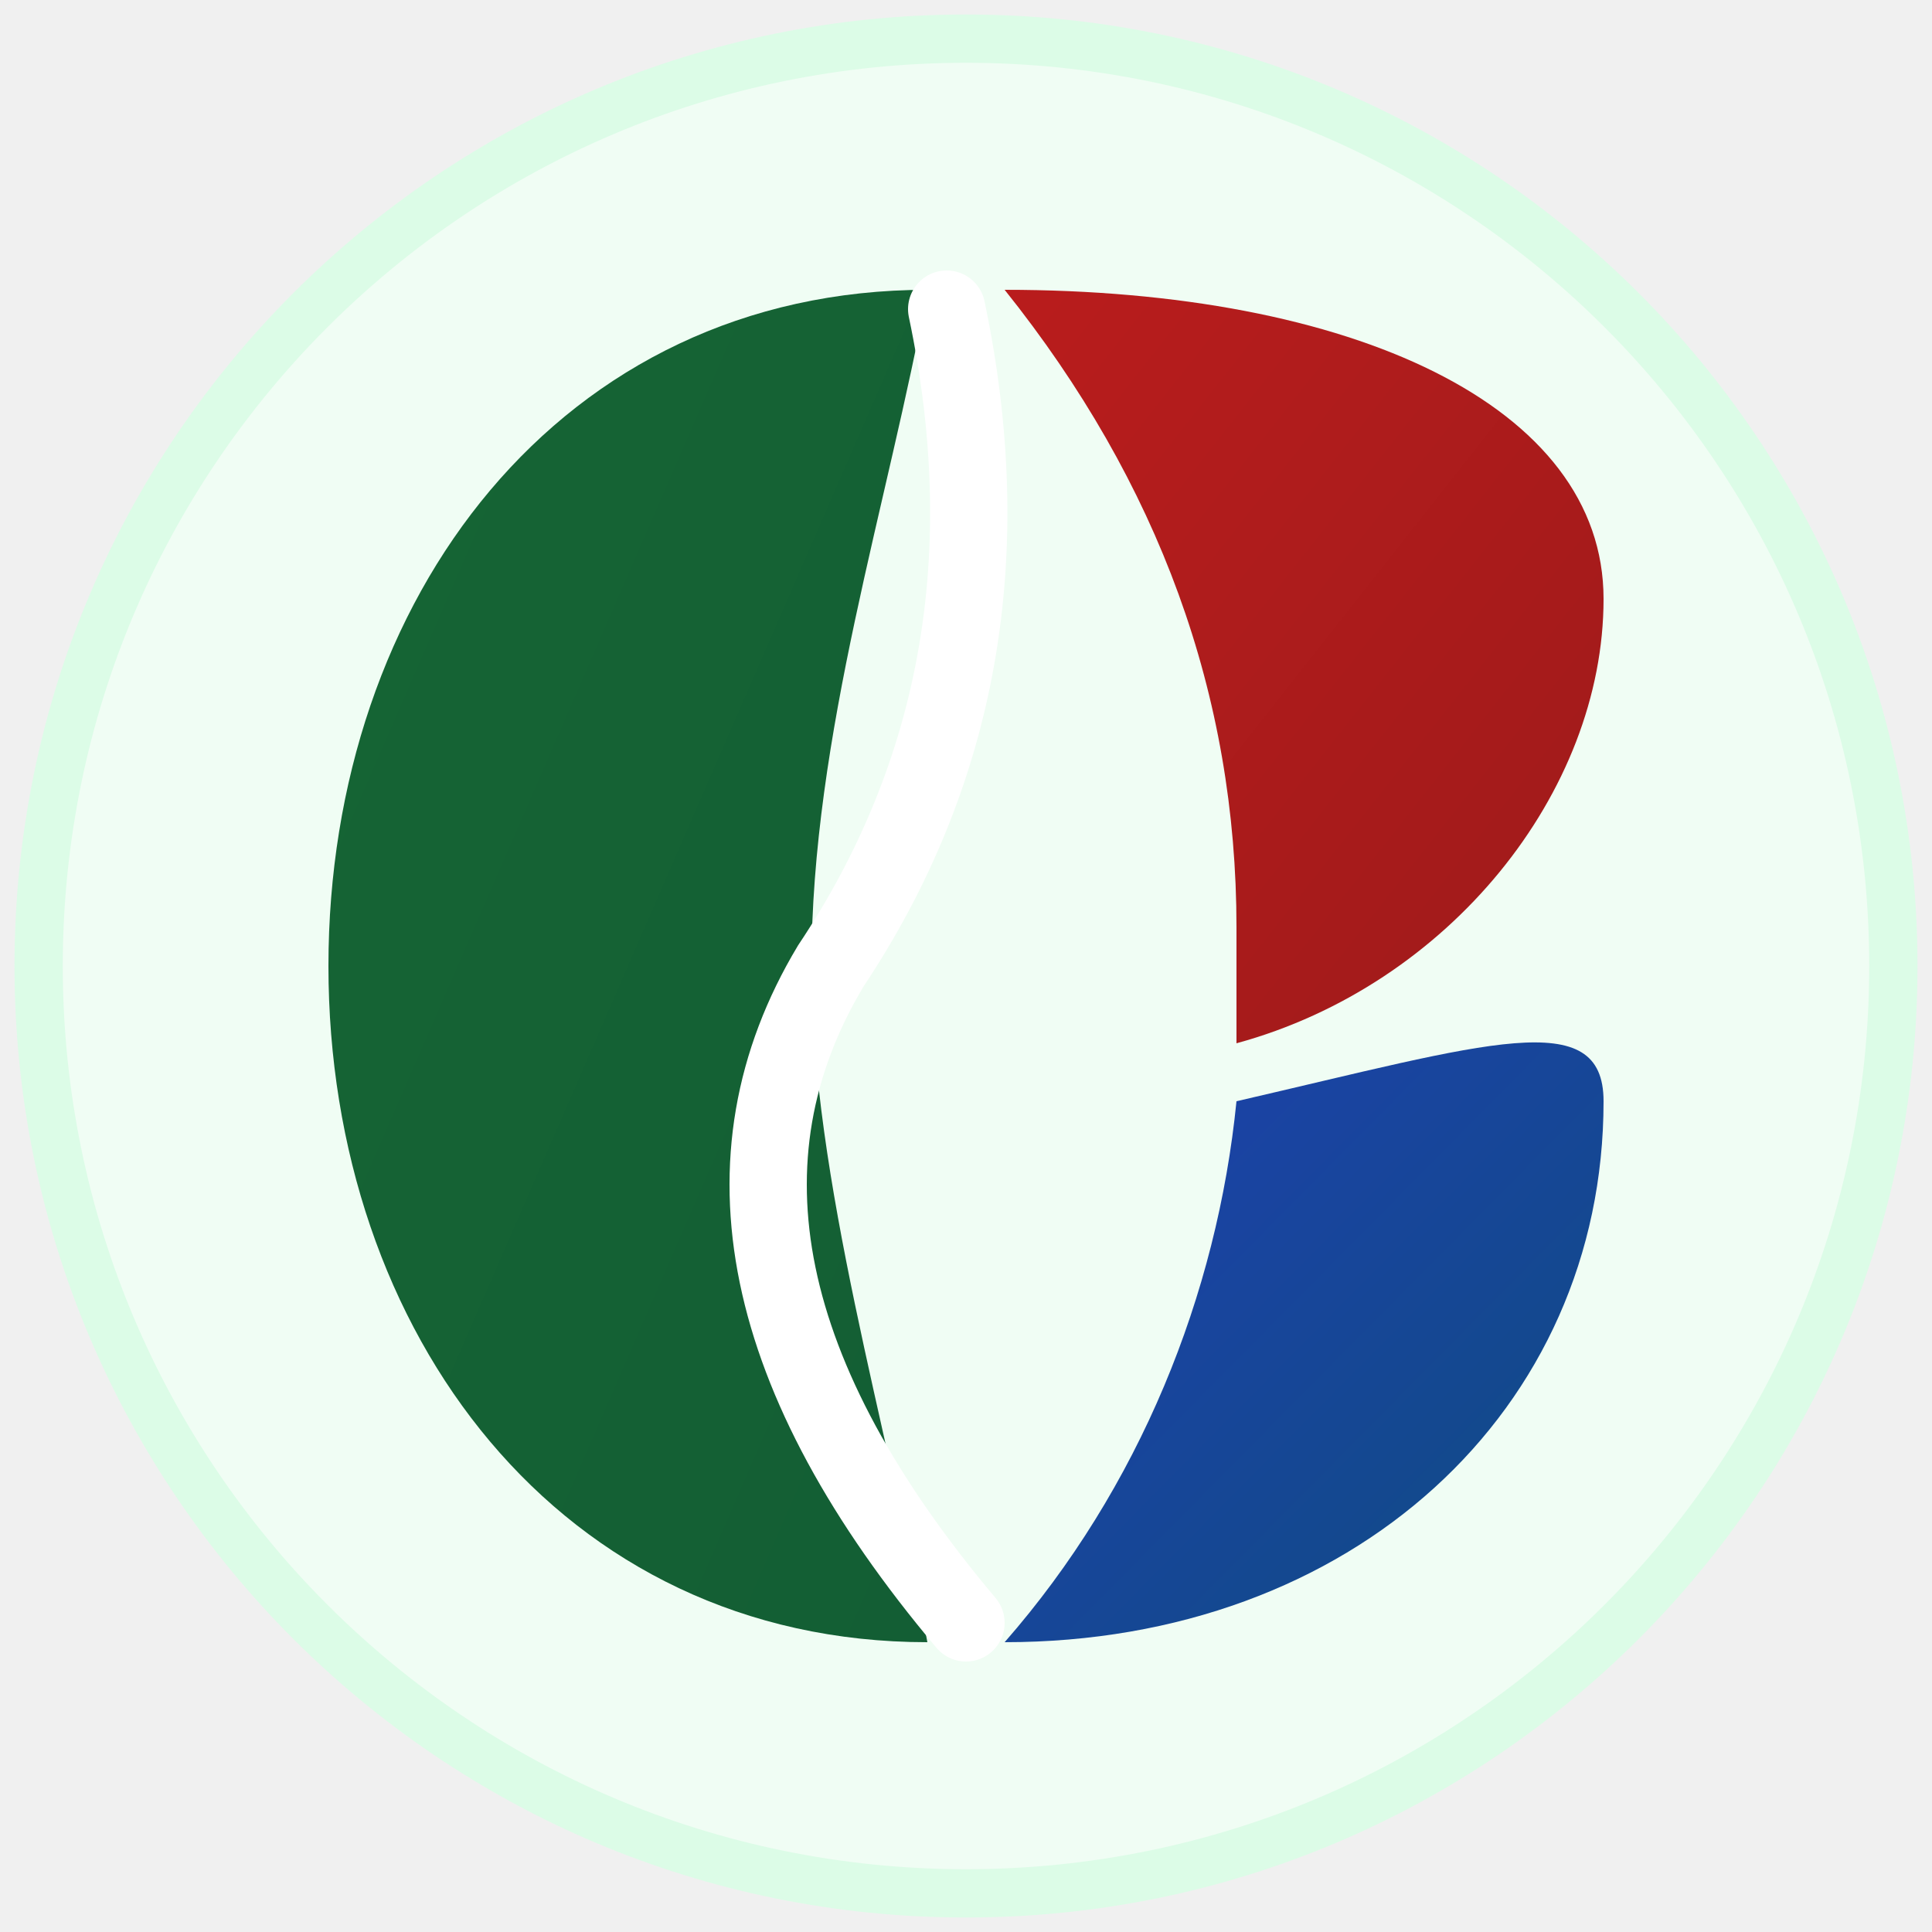
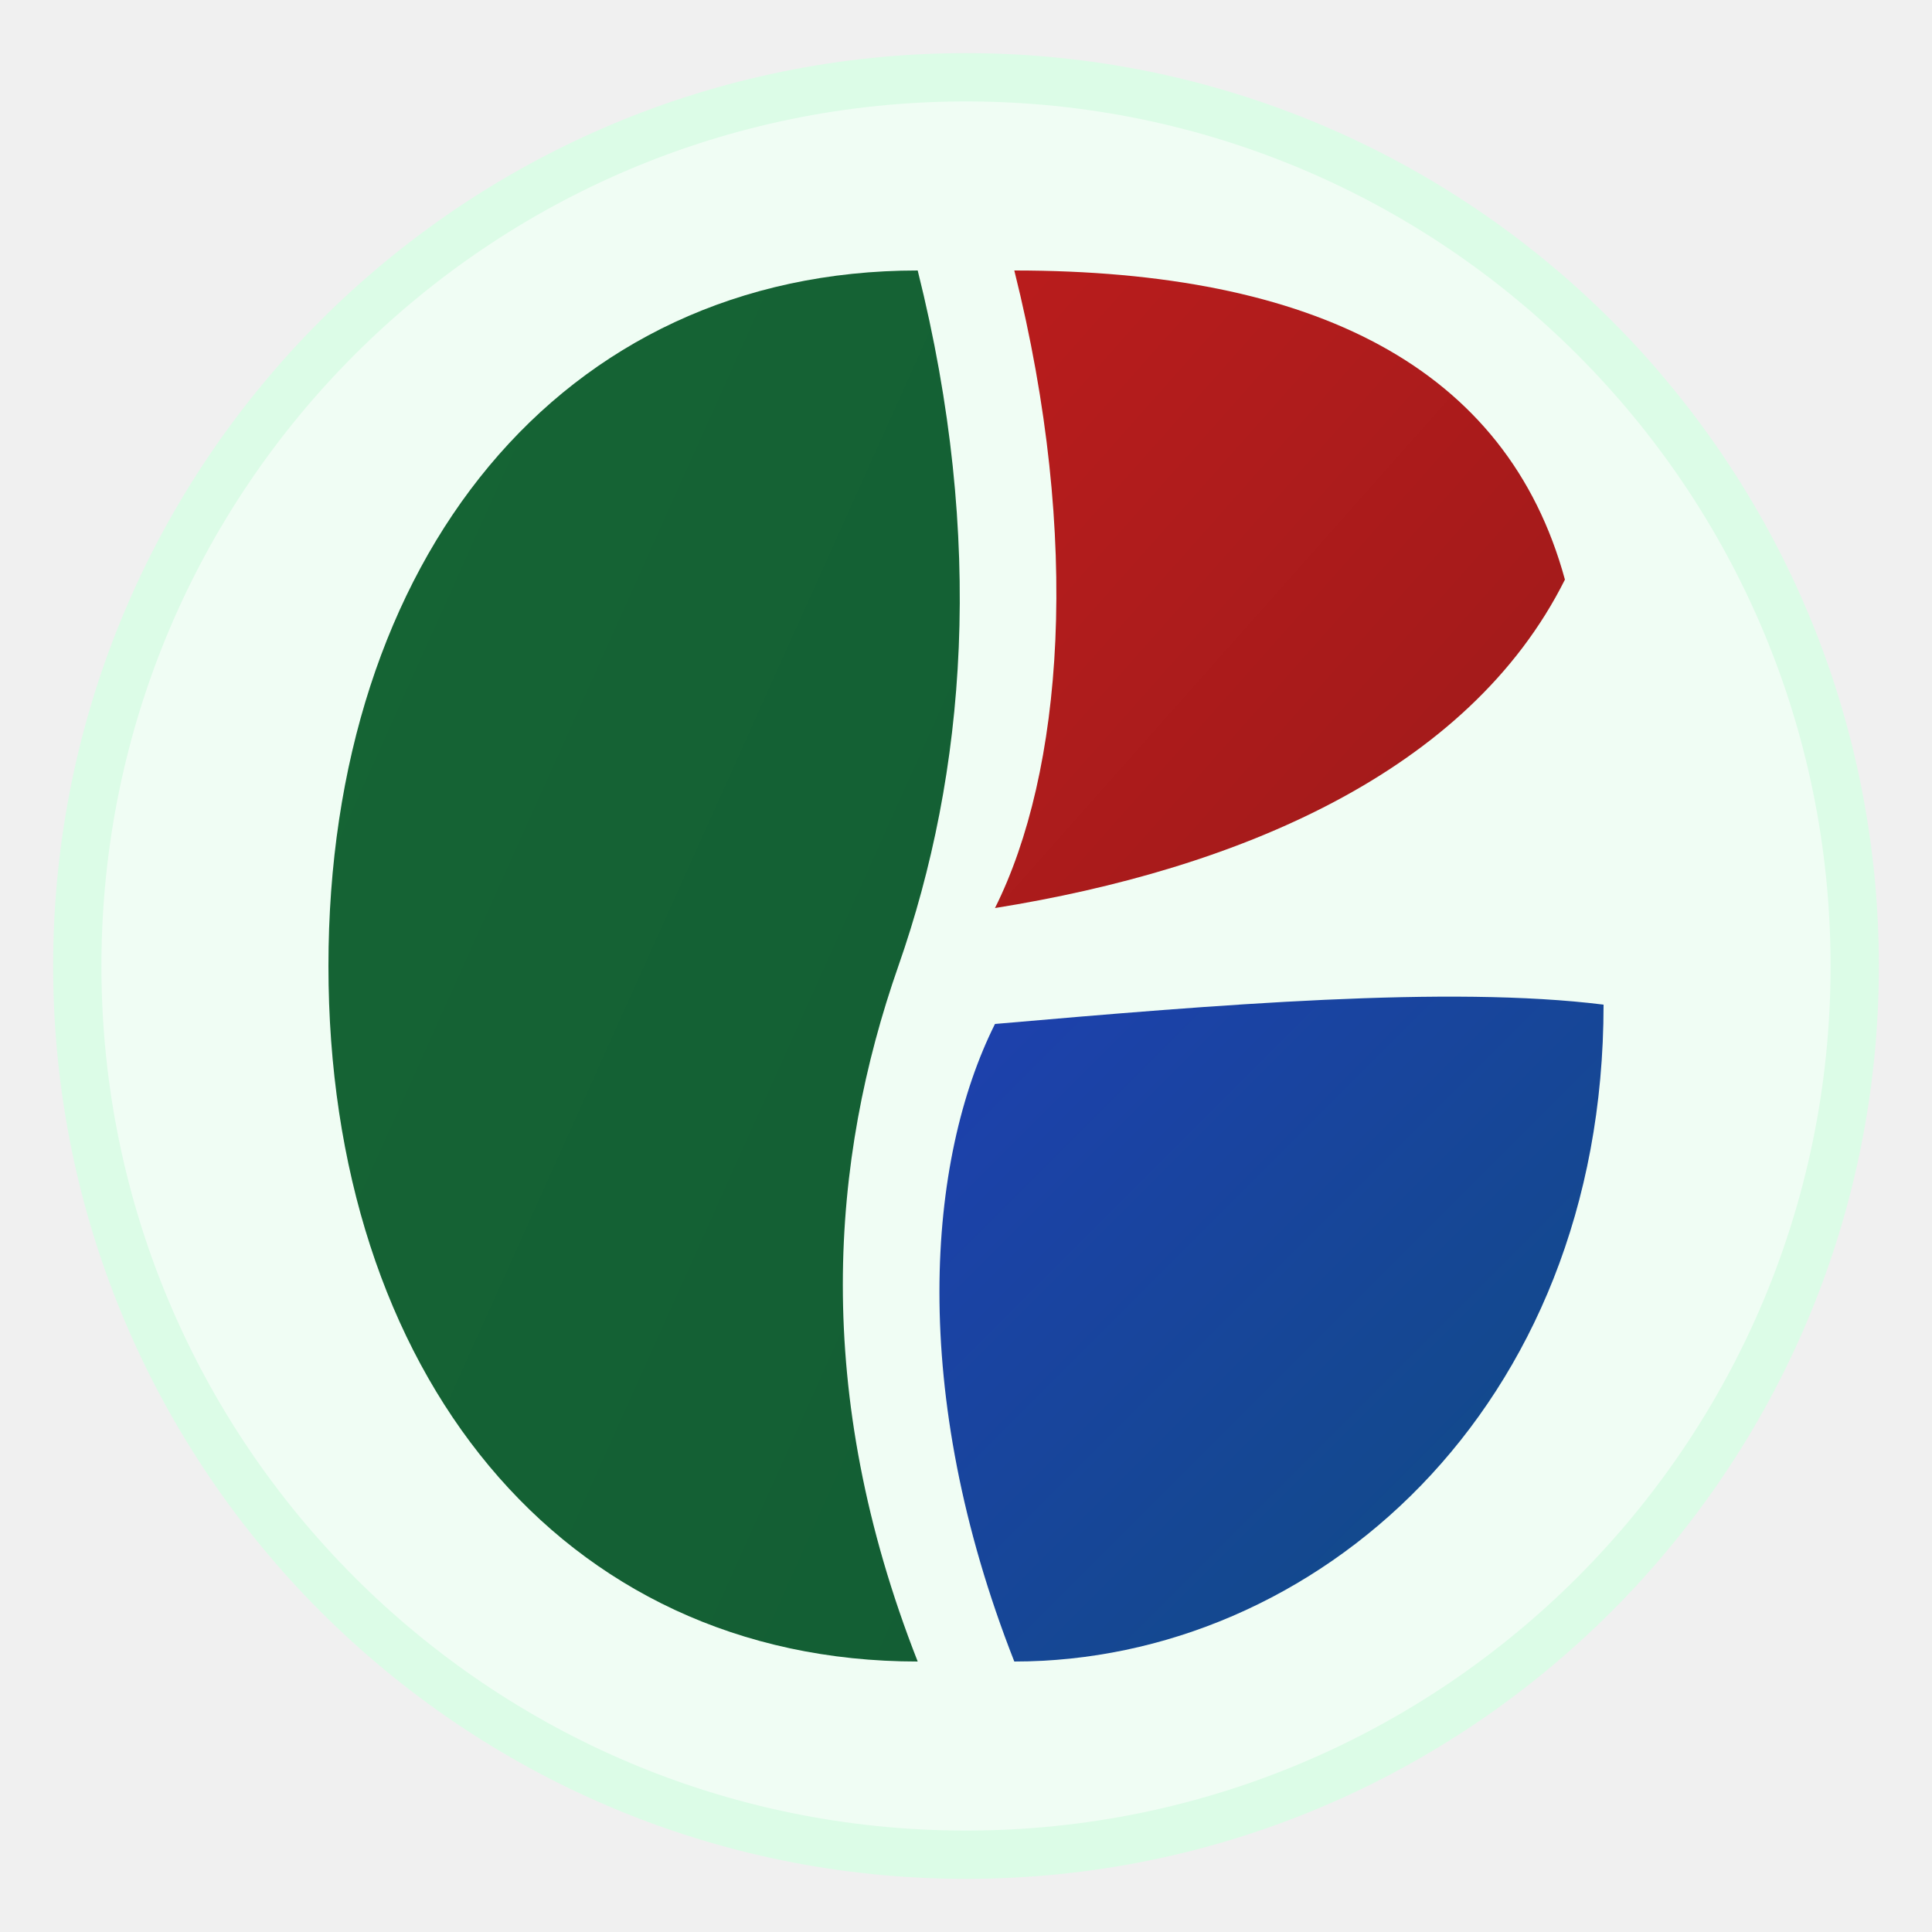
<svg xmlns="http://www.w3.org/2000/svg" viewBox="0 0 100 100" width="100%" height="100%">
  <defs>
    <linearGradient id="grad-verde-iso" x1="0%" y1="0%" x2="100%" y2="100%">
      <stop offset="0%" stop-color="#166534" />
      <stop offset="100%" stop-color="#135E34" />
    </linearGradient>
+     <linearGradient id="grad-cereza-iso" x1="0%" y1="0%" x2="100%" y2="100%">
+       <stop offset="0%" stop-color="#B91C1C" />
+       <stop offset="100%" stop-color="#9E1B1B" />
+     </linearGradient>
    <linearGradient id="grad-azul-iso" x1="0%" y1="0%" x2="100%" y2="100%">
      <stop offset="0%" stop-color="#1E40AF" />
      <stop offset="100%" stop-color="#0F4C81" />
    </linearGradient>
-     <linearGradient id="grad-cereza-iso" x1="0%" y1="0%" x2="100%" y2="100%">
-       <stop offset="0%" stop-color="#B91C1C" />
-       <stop offset="100%" stop-color="#9E1B1B" />
-     </linearGradient>
  </defs>
-   <circle cx="50" cy="50" r="48" fill="#F0FDF4" stroke="#DCFCE7" stroke-width="2.5" />
-   <path d="M 48,15 C 29,15 17,31 17,50 C 17,69 29,85 48,85 C 46,74 42,61 42,50 C 42,38 46,26 48,15 Z" fill="url(#grad-verde-iso)" />
-   <path d="M 52,15 C 60,25 64,36 64,48 C 64,50 64,52 64,54 C 75,51 83,41 83,31 C 83,21 70,15 52,15 Z" fill="url(#grad-cereza-iso)" />
-   <path d="M 64,57 C 63,67 59,77 52,85 C 70,85 83,73 83,57 C 83,52 77,54 64,57 Z" fill="url(#grad-azul-iso)" />
-   <path d="M 49,16 Q 53,35 43,50 Q 34,65 50,84" fill="none" stroke="#FFFFFF" stroke-width="4" stroke-linecap="round" />
+   <circle cx="50" cy="50" r="46" fill="#F0FDF4" stroke="#DCFCE7" stroke-width="2.5" />
+   <path d="M 47.5,14 C 29,14 17,29 17,50 C 17,71 29,86 47.5,86 C 42,72 43,60 46.5,50 C 50,40 51,28 47.5,14 Z" fill="url(#grad-verde-iso)" />
+   <path d="M 52.5,14 C 56,28 55,40 51.5,47 C 64,45 76,40 81,30 C 78,19 68,14 52.5,14 Z" fill="url(#grad-cereza-iso)" />
+   <path d="M 51.5,53 C 48,60 47,72 52.5,86 C 68,86 83,73 83,52 C 75,51 63,52 51.5,53 Z" fill="url(#grad-azul-iso)" />
</svg>
